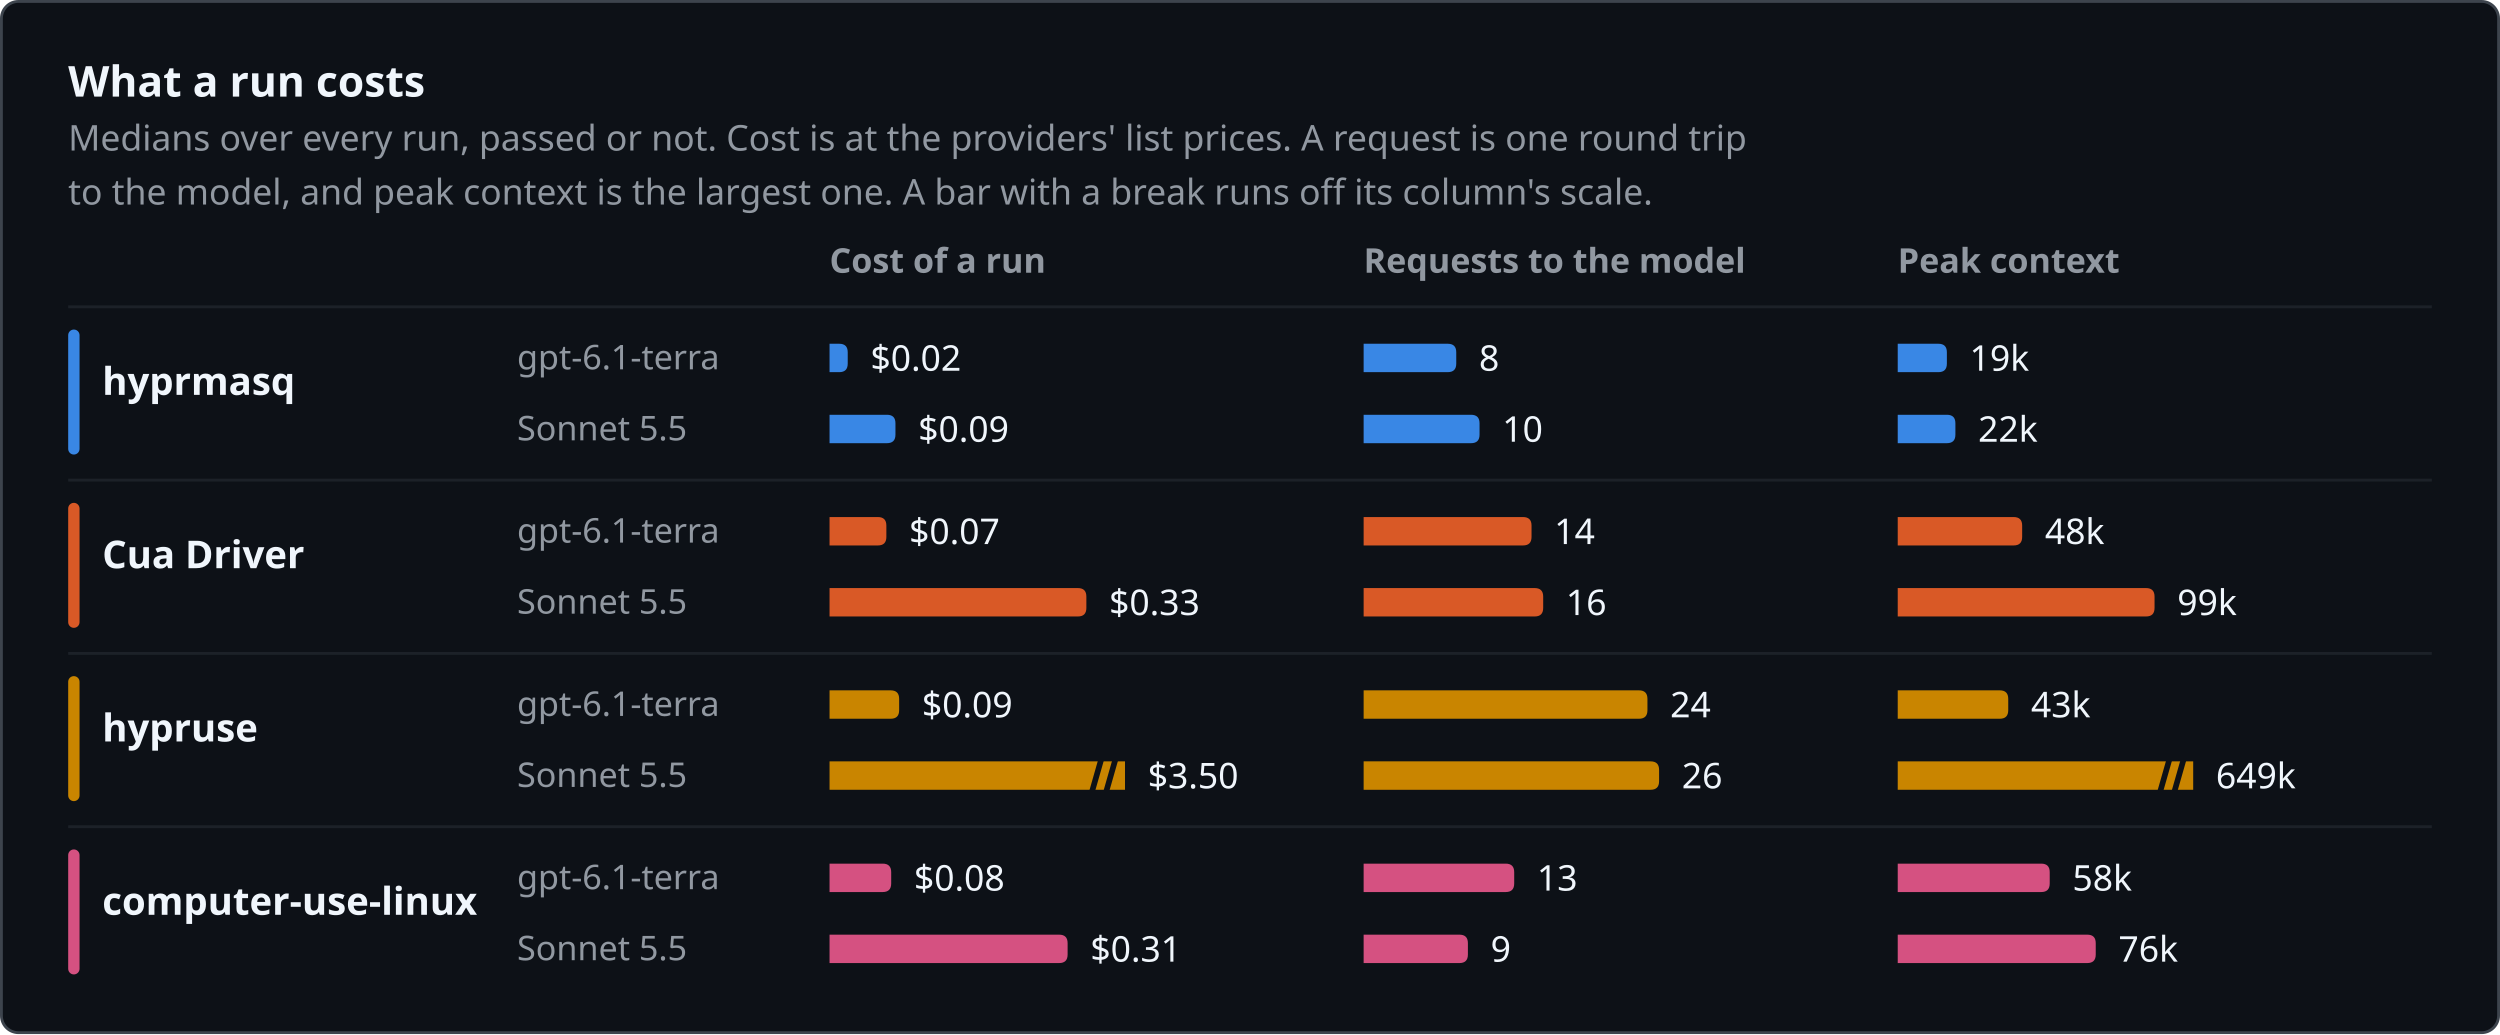
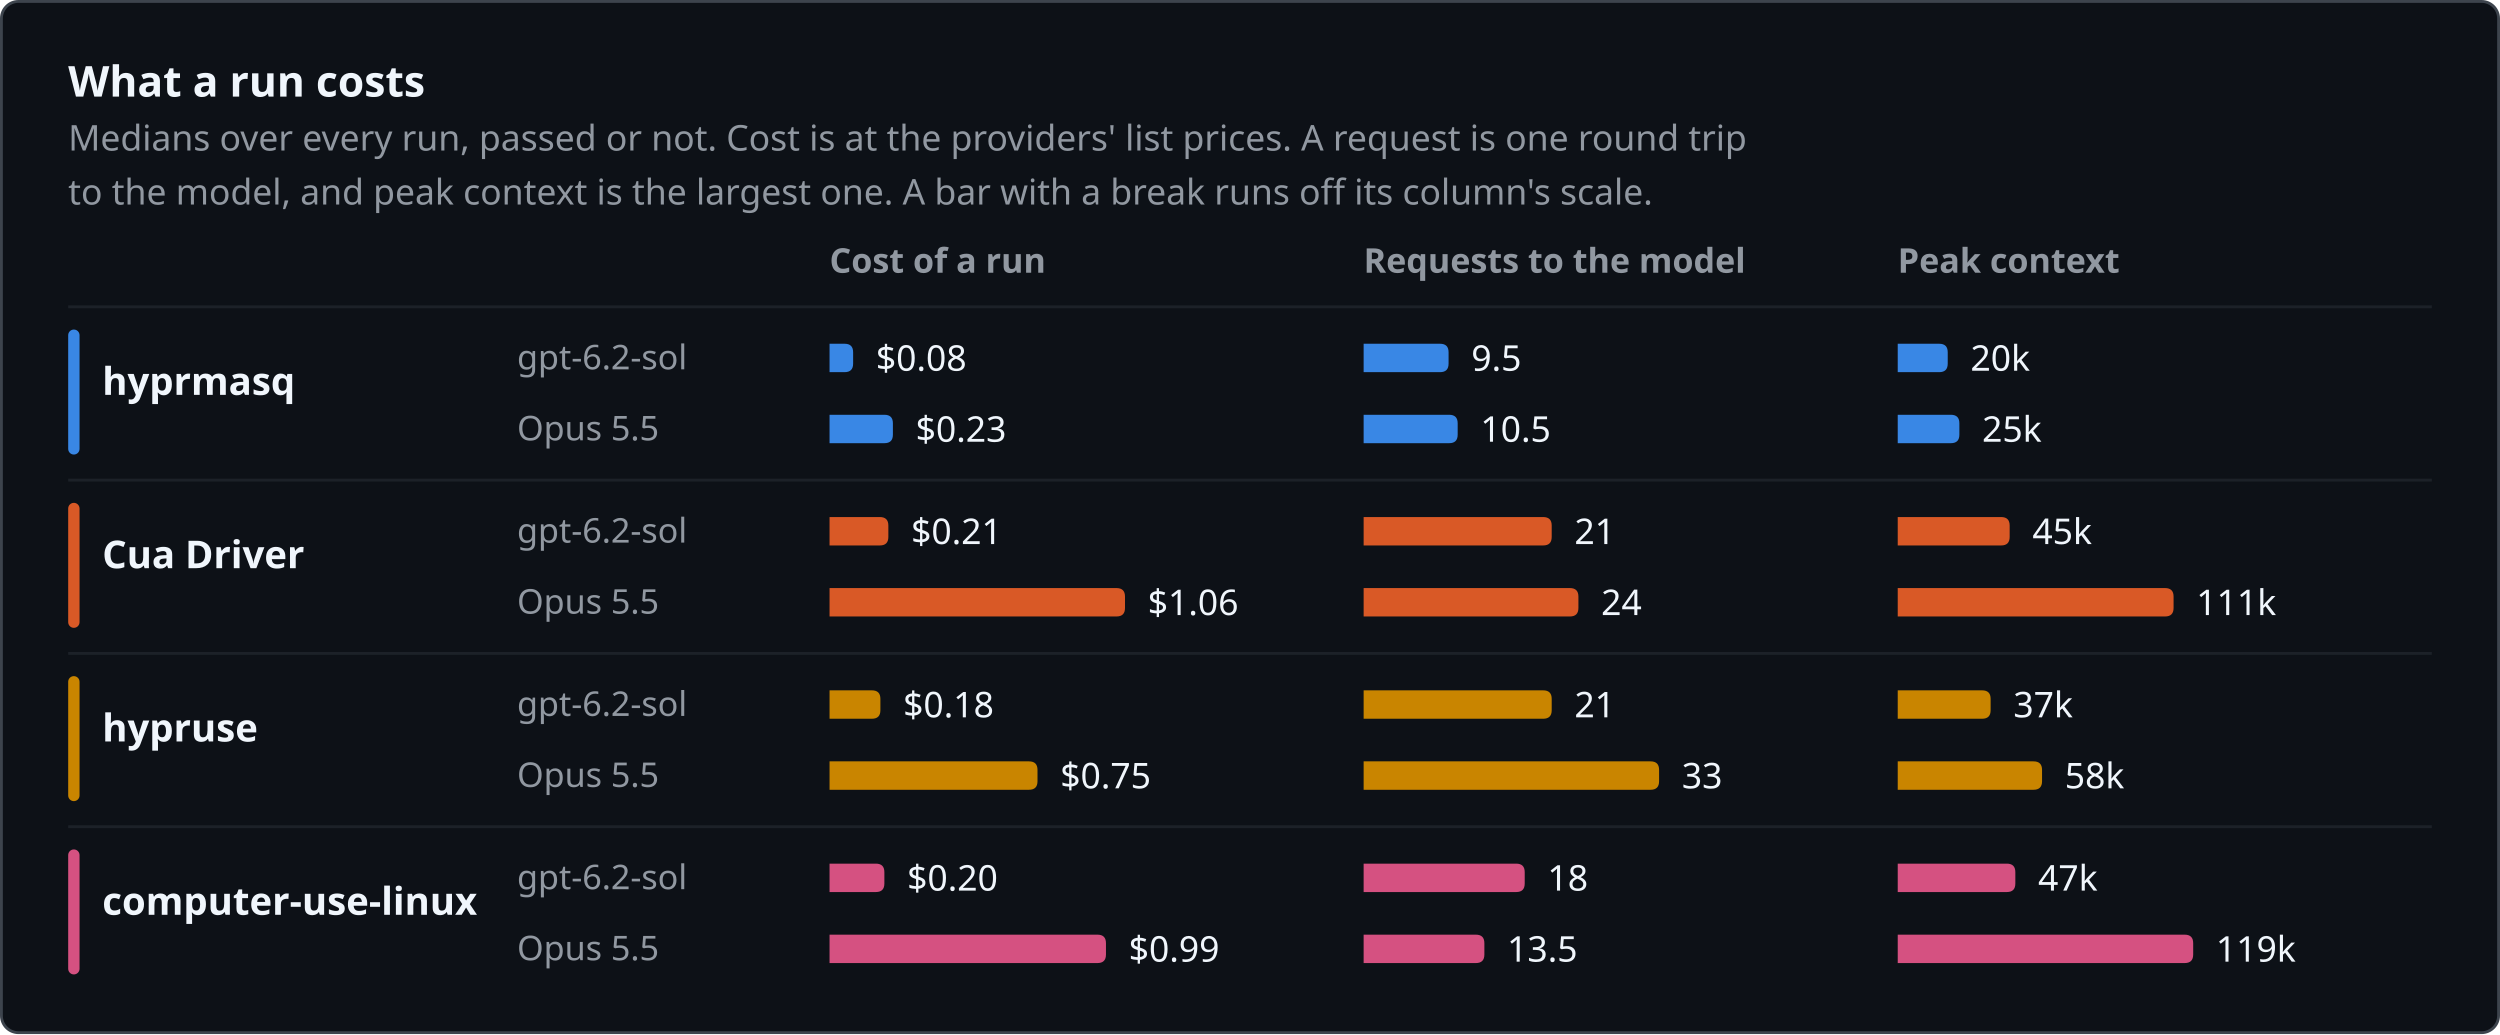
<svg xmlns="http://www.w3.org/2000/svg" width="880" height="364" viewBox="0 0 880 364" role="img" aria-label="Per tool and agent: the median cost of a run in dollars, its median number of requests to the model and its median peak context in thousands of tokens.">
  <style>text{font-family:-apple-system, BlinkMacSystemFont, "Segoe UI", "Noto Sans", Helvetica, Arial, sans-serif;font-variant-numeric:tabular-nums}.t{fill:#f0f6fc}.t2{fill:#9198a1}.m{fill:#7d8590}.bg{fill:#0d1117;stroke:#3d444d}.grid{stroke:#1c2128;stroke-width:1}.axis{stroke:#3d444d;stroke-width:1}.tools{fill:#3987e5}.out{fill:#454c56}.dot{fill:#d1d7e0;stroke:#0d1117;stroke-width:1.5}.miss{fill:#0d1117;stroke:#f85149;stroke-width:1.75}.pass{fill:#3fb950}.fail{fill:#0d1117;stroke:#f85149;stroke-width:1.75}.cut{stroke:#0d1117;stroke-width:2}.s0{fill:#3987e5}.s1{fill:#d95926}.s2{fill:#199e70}.s3{fill:#c98500}.s4{fill:#d55181}.s5{fill:#008300}.s6{fill:#9085e9}.s7{fill:#e66767}</style>
  <rect x="0.5" y="0.5" width="879" height="363" rx="6" class="bg" />
  <text x="24" y="34" class="t" font-size="15" font-weight="600">What a run costs</text>
  <text x="24" y="53" class="t2" font-size="12.5">Medians over every run, passed or not. Cost is at the providers' list prices. A request is one round trip</text>
  <text x="24" y="72" class="t2" font-size="12.5">to the model, and peak context is the largest one. A bar with a break runs off its column's scale.</text>
  <text x="292" y="96" class="t2" font-size="12" font-weight="600">Cost of a run</text>
  <text x="480" y="96" class="t2" font-size="12" font-weight="600">Requests to the model</text>
  <text x="668" y="96" class="t2" font-size="12" font-weight="600">Peak context</text>
  <line x1="24" y1="108" x2="856" y2="108" class="grid" />
  <rect x="24" y="116" width="4" height="44" class="s0" rx="2" />
  <text x="36" y="139" class="t" font-size="13.5" font-weight="600">hyprmasq</text>
-   <text x="182" y="130" class="t2" font-size="12">gpt-6.1-terra</text>
-   <path d="M292 121H295.4Q298.4 121 298.4 124V128Q298.4 131 295.4 131H292Z" class="s0" />
-   <text x="306.4" y="130.5" class="t" font-size="12.5">$0.02</text>
-   <path d="M480 121H509.6Q512.6 121 512.6 124V128Q512.6 131 509.6 131H480Z" class="s0" />
-   <text x="520.6" y="130.5" class="t" font-size="12.5">8</text>
-   <path d="M668 121H682.3Q685.3 121 685.3 124V128Q685.3 131 682.3 131H668Z" class="s0" />
-   <text x="693.3" y="130.5" class="t" font-size="12.5">19k</text>
-   <text x="182" y="155" class="t2" font-size="12">Sonnet 5.5</text>
-   <path d="M292 146H312.2Q315.2 146 315.2 149V153Q315.2 156 312.2 156H292Z" class="s0" />
-   <text x="323.2" y="155.5" class="t" font-size="12.5">$0.09</text>
-   <path d="M480 146H517.8Q520.8 146 520.8 149V153Q520.8 156 517.8 156H480Z" class="s0" />
-   <text x="528.8" y="155.5" class="t" font-size="12.5">10</text>
-   <path d="M668 146H685.3Q688.3 146 688.3 149V153Q688.3 156 685.3 156H668Z" class="s0" />
-   <text x="696.3" y="155.5" class="t" font-size="12.5">22k</text>
+   <text x="182" y="130" class="t2" font-size="12">gpt-6.2-sol</text>
+   <path d="M292 121H297.3Q300.3 121 300.3 124V128Q300.3 131 297.3 131H292Z" class="s0" />
+   <text x="308.3" y="130.5" class="t" font-size="12.5">$0.08</text>
+   <path d="M480 121H506.9Q509.9 121 509.9 124V128Q509.9 131 506.9 131H480Z" class="s0" />
+   <text x="517.9" y="130.5" class="t" font-size="12.5">9.5</text>
+   <path d="M668 121H682.6Q685.6 121 685.6 124V128Q685.6 131 682.6 131H668Z" class="s0" />
+   <text x="693.6" y="130.5" class="t" font-size="12.5">20k</text>
+   <text x="182" y="155" class="t2" font-size="12">Opus 5.5</text>
+   <path d="M292 146H311.3Q314.3 146 314.3 149V153Q314.3 156 311.3 156H292Z" class="s0" />
+   <text x="322.3" y="155.5" class="t" font-size="12.5">$0.23</text>
+   <path d="M480 146H510.1Q513.1 146 513.1 149V153Q513.1 156 510.1 156H480Z" class="s0" />
+   <text x="521.1" y="155.5" class="t" font-size="12.5">10.5</text>
+   <path d="M668 146H686.7Q689.7 146 689.7 149V153Q689.7 156 686.7 156H668Z" class="s0" />
+   <text x="697.7" y="155.5" class="t" font-size="12.5">25k</text>
  <line x1="24" y1="169" x2="856" y2="169" class="grid" />
  <rect x="24" y="177" width="4" height="44" class="s1" rx="2" />
  <text x="36" y="200" class="t" font-size="13.5" font-weight="600">Cua Driver</text>
-   <text x="182" y="191" class="t2" font-size="12">gpt-6.1-terra</text>
-   <path d="M292 182H309Q312 182 312 185V189Q312 192 309 192H292Z" class="s1" />
-   <text x="320" y="191.5" class="t" font-size="12.5">$0.07</text>
-   <path d="M480 182H536.1Q539.1 182 539.1 185V189Q539.1 192 536.1 192H480Z" class="s1" />
-   <text x="547.1" y="191.5" class="t" font-size="12.5">14</text>
-   <path d="M668 182H708.8Q711.8 182 711.8 185V189Q711.8 192 708.8 192H668Z" class="s1" />
-   <text x="719.8" y="191.5" class="t" font-size="12.5">48k</text>
-   <text x="182" y="216" class="t2" font-size="12">Sonnet 5.5</text>
-   <path d="M292 207H379.4Q382.4 207 382.4 210V214Q382.4 217 379.4 217H292Z" class="s1" />
-   <text x="390.4" y="216.5" class="t" font-size="12.5">$0.33</text>
-   <path d="M480 207H540.2Q543.2 207 543.2 210V214Q543.2 217 540.2 217H480Z" class="s1" />
-   <text x="551.2" y="216.5" class="t" font-size="12.5">16</text>
-   <path d="M668 207H755.4Q758.4 207 758.4 210V214Q758.4 217 755.4 217H668Z" class="s1" />
-   <text x="766.4" y="216.5" class="t" font-size="12.5">99k</text>
+   <text x="182" y="191" class="t2" font-size="12">gpt-6.2-sol</text>
+   <path d="M292 182H309.7Q312.7 182 312.7 185V189Q312.7 192 309.7 192H292Z" class="s1" />
+   <text x="320.7" y="191.5" class="t" font-size="12.5">$0.21</text>
+   <path d="M480 182H543.2Q546.2 182 546.2 185V189Q546.2 192 543.2 192H480Z" class="s1" />
+   <text x="554.2" y="191.5" class="t" font-size="12.5">21</text>
+   <path d="M668 182H704.4Q707.4 182 707.4 185V189Q707.4 192 704.4 192H668Z" class="s1" />
+   <text x="715.4" y="191.5" class="t" font-size="12.5">45k</text>
+   <text x="182" y="216" class="t2" font-size="12">Opus 5.5</text>
+   <path d="M292 207H393Q396 207 396 210V214Q396 217 393 217H292Z" class="s1" />
+   <text x="404" y="216.5" class="t" font-size="12.5">$1.06</text>
+   <path d="M480 207H552.6Q555.6 207 555.6 210V214Q555.6 217 552.6 217H480Z" class="s1" />
+   <text x="563.6" y="216.5" class="t" font-size="12.5">24</text>
+   <path d="M668 207H762.1Q765.1 207 765.1 210V214Q765.1 217 762.1 217H668Z" class="s1" />
+   <text x="773.1" y="216.5" class="t" font-size="12.5">111k</text>
  <line x1="24" y1="230" x2="856" y2="230" class="grid" />
  <rect x="24" y="238" width="4" height="44" class="s3" rx="2" />
  <text x="36" y="261" class="t" font-size="13.5" font-weight="600">hypruse</text>
-   <text x="182" y="252" class="t2" font-size="12">gpt-6.1-terra</text>
-   <path d="M292 243H313.5Q316.5 243 316.5 246V250Q316.5 253 313.5 253H292Z" class="s3" />
-   <text x="324.5" y="252.5" class="t" font-size="12.5">$0.09</text>
-   <path d="M480 243H576.9Q579.9 243 579.9 246V250Q579.9 253 576.9 253H480Z" class="s3" />
-   <text x="587.9" y="252.5" class="t" font-size="12.5">24</text>
-   <path d="M668 243H703.9Q706.9 243 706.9 246V250Q706.9 253 703.9 253H668Z" class="s3" />
-   <text x="714.9" y="252.5" class="t" font-size="12.5">43k</text>
-   <text x="182" y="277" class="t2" font-size="12">Sonnet 5.5</text>
-   <rect x="292" y="268" width="104" height="10" class="s3" />
-   <line x1="384" y1="280" x2="388" y2="266" class="cut" />
-   <line x1="389" y1="280" x2="393" y2="266" class="cut" />
-   <text x="404" y="277.5" class="t" font-size="12.5">$3.50</text>
+   <text x="182" y="252" class="t2" font-size="12">gpt-6.2-sol</text>
+   <path d="M292 243H306.9Q309.9 243 309.9 246V250Q309.9 253 306.9 253H292Z" class="s3" />
+   <text x="317.9" y="252.5" class="t" font-size="12.5">$0.18</text>
+   <path d="M480 243H543.2Q546.2 243 546.2 246V250Q546.2 253 543.2 253H480Z" class="s3" />
+   <text x="554.2" y="252.5" class="t" font-size="12.5">21</text>
+   <path d="M668 243H697.7Q700.7 243 700.7 246V250Q700.7 253 697.7 253H668Z" class="s3" />
+   <text x="708.7" y="252.5" class="t" font-size="12.5">37k</text>
+   <text x="182" y="277" class="t2" font-size="12">Opus 5.5</text>
+   <path d="M292 268H362.2Q365.2 268 365.2 271V275Q365.2 278 362.2 278H292Z" class="s3" />
+   <text x="373.2" y="277.5" class="t" font-size="12.5">$0.75</text>
  <path d="M480 268H581Q584 268 584 271V275Q584 278 581 278H480Z" class="s3" />
-   <text x="592" y="277.5" class="t" font-size="12.5">26</text>
-   <rect x="668" y="268" width="104" height="10" class="s3" />
-   <line x1="760" y1="280" x2="764" y2="266" class="cut" />
-   <line x1="765" y1="280" x2="769" y2="266" class="cut" />
-   <text x="780" y="277.5" class="t" font-size="12.5">649k</text>
+   <text x="592" y="277.5" class="t" font-size="12.5">33</text>
+   <path d="M668 268H715.8Q718.8 268 718.8 271V275Q718.8 278 715.8 278H668Z" class="s3" />
+   <text x="726.8" y="277.5" class="t" font-size="12.5">58k</text>
  <line x1="24" y1="291" x2="856" y2="291" class="grid" />
  <rect x="24" y="299" width="4" height="44" class="s4" rx="2" />
  <text x="36" y="322" class="t" font-size="13.5" font-weight="600">computer-use-linux</text>
-   <text x="182" y="313" class="t2" font-size="12">gpt-6.1-terra</text>
-   <path d="M292 304H310.7Q313.7 304 313.7 307V311Q313.7 314 310.7 314H292Z" class="s4" />
-   <text x="321.7" y="313.5" class="t" font-size="12.5">$0.08</text>
-   <path d="M480 304H530Q533 304 533 307V311Q533 314 530 314H480Z" class="s4" />
-   <text x="541" y="313.5" class="t" font-size="12.5">13</text>
-   <path d="M668 304H718.5Q721.5 304 721.5 307V311Q721.5 314 718.5 314H668Z" class="s4" />
-   <text x="729.5" y="313.5" class="t" font-size="12.5">58k</text>
-   <text x="182" y="338" class="t2" font-size="12">Sonnet 5.5</text>
-   <path d="M292 329H372.8Q375.8 329 375.8 332V336Q375.8 339 372.8 339H292Z" class="s4" />
-   <text x="383.8" y="338.5" class="t" font-size="12.5">$0.31</text>
-   <path d="M480 329H513.7Q516.7 329 516.7 332V336Q516.7 339 513.7 339H480Z" class="s4" />
-   <text x="524.7" y="338.5" class="t" font-size="12.5">9</text>
-   <path d="M668 329H734.7Q737.7 329 737.7 332V336Q737.7 339 734.7 339H668Z" class="s4" />
-   <text x="745.7" y="338.5" class="t" font-size="12.5">76k</text>
+   <text x="182" y="313" class="t2" font-size="12">gpt-6.2-sol</text>
+   <path d="M292 304H308.3Q311.3 304 311.3 307V311Q311.3 314 308.3 314H292Z" class="s4" />
+   <text x="319.3" y="313.5" class="t" font-size="12.5">$0.20</text>
+   <path d="M480 304H533.7Q536.7 304 536.7 307V311Q536.7 314 533.7 314H480Z" class="s4" />
+   <text x="544.7" y="313.5" class="t" font-size="12.5">18</text>
+   <path d="M668 304H706.4Q709.4 304 709.4 307V311Q709.4 314 706.4 314H668Z" class="s4" />
+   <text x="717.4" y="313.5" class="t" font-size="12.5">47k</text>
+   <text x="182" y="338" class="t2" font-size="12">Opus 5.5</text>
+   <path d="M292 329H386.3Q389.3 329 389.3 332V336Q389.3 339 386.3 339H292Z" class="s4" />
+   <text x="397.3" y="338.5" class="t" font-size="12.5">$0.99</text>
+   <path d="M480 329H519.5Q522.5 329 522.5 332V336Q522.5 339 519.5 339H480Z" class="s4" />
+   <text x="530.5" y="338.5" class="t" font-size="12.5">13.5</text>
+   <path d="M668 329H769Q772 329 772 332V336Q772 339 769 339H668Z" class="s4" />
+   <text x="780" y="338.5" class="t" font-size="12.5">119k</text>
</svg>
